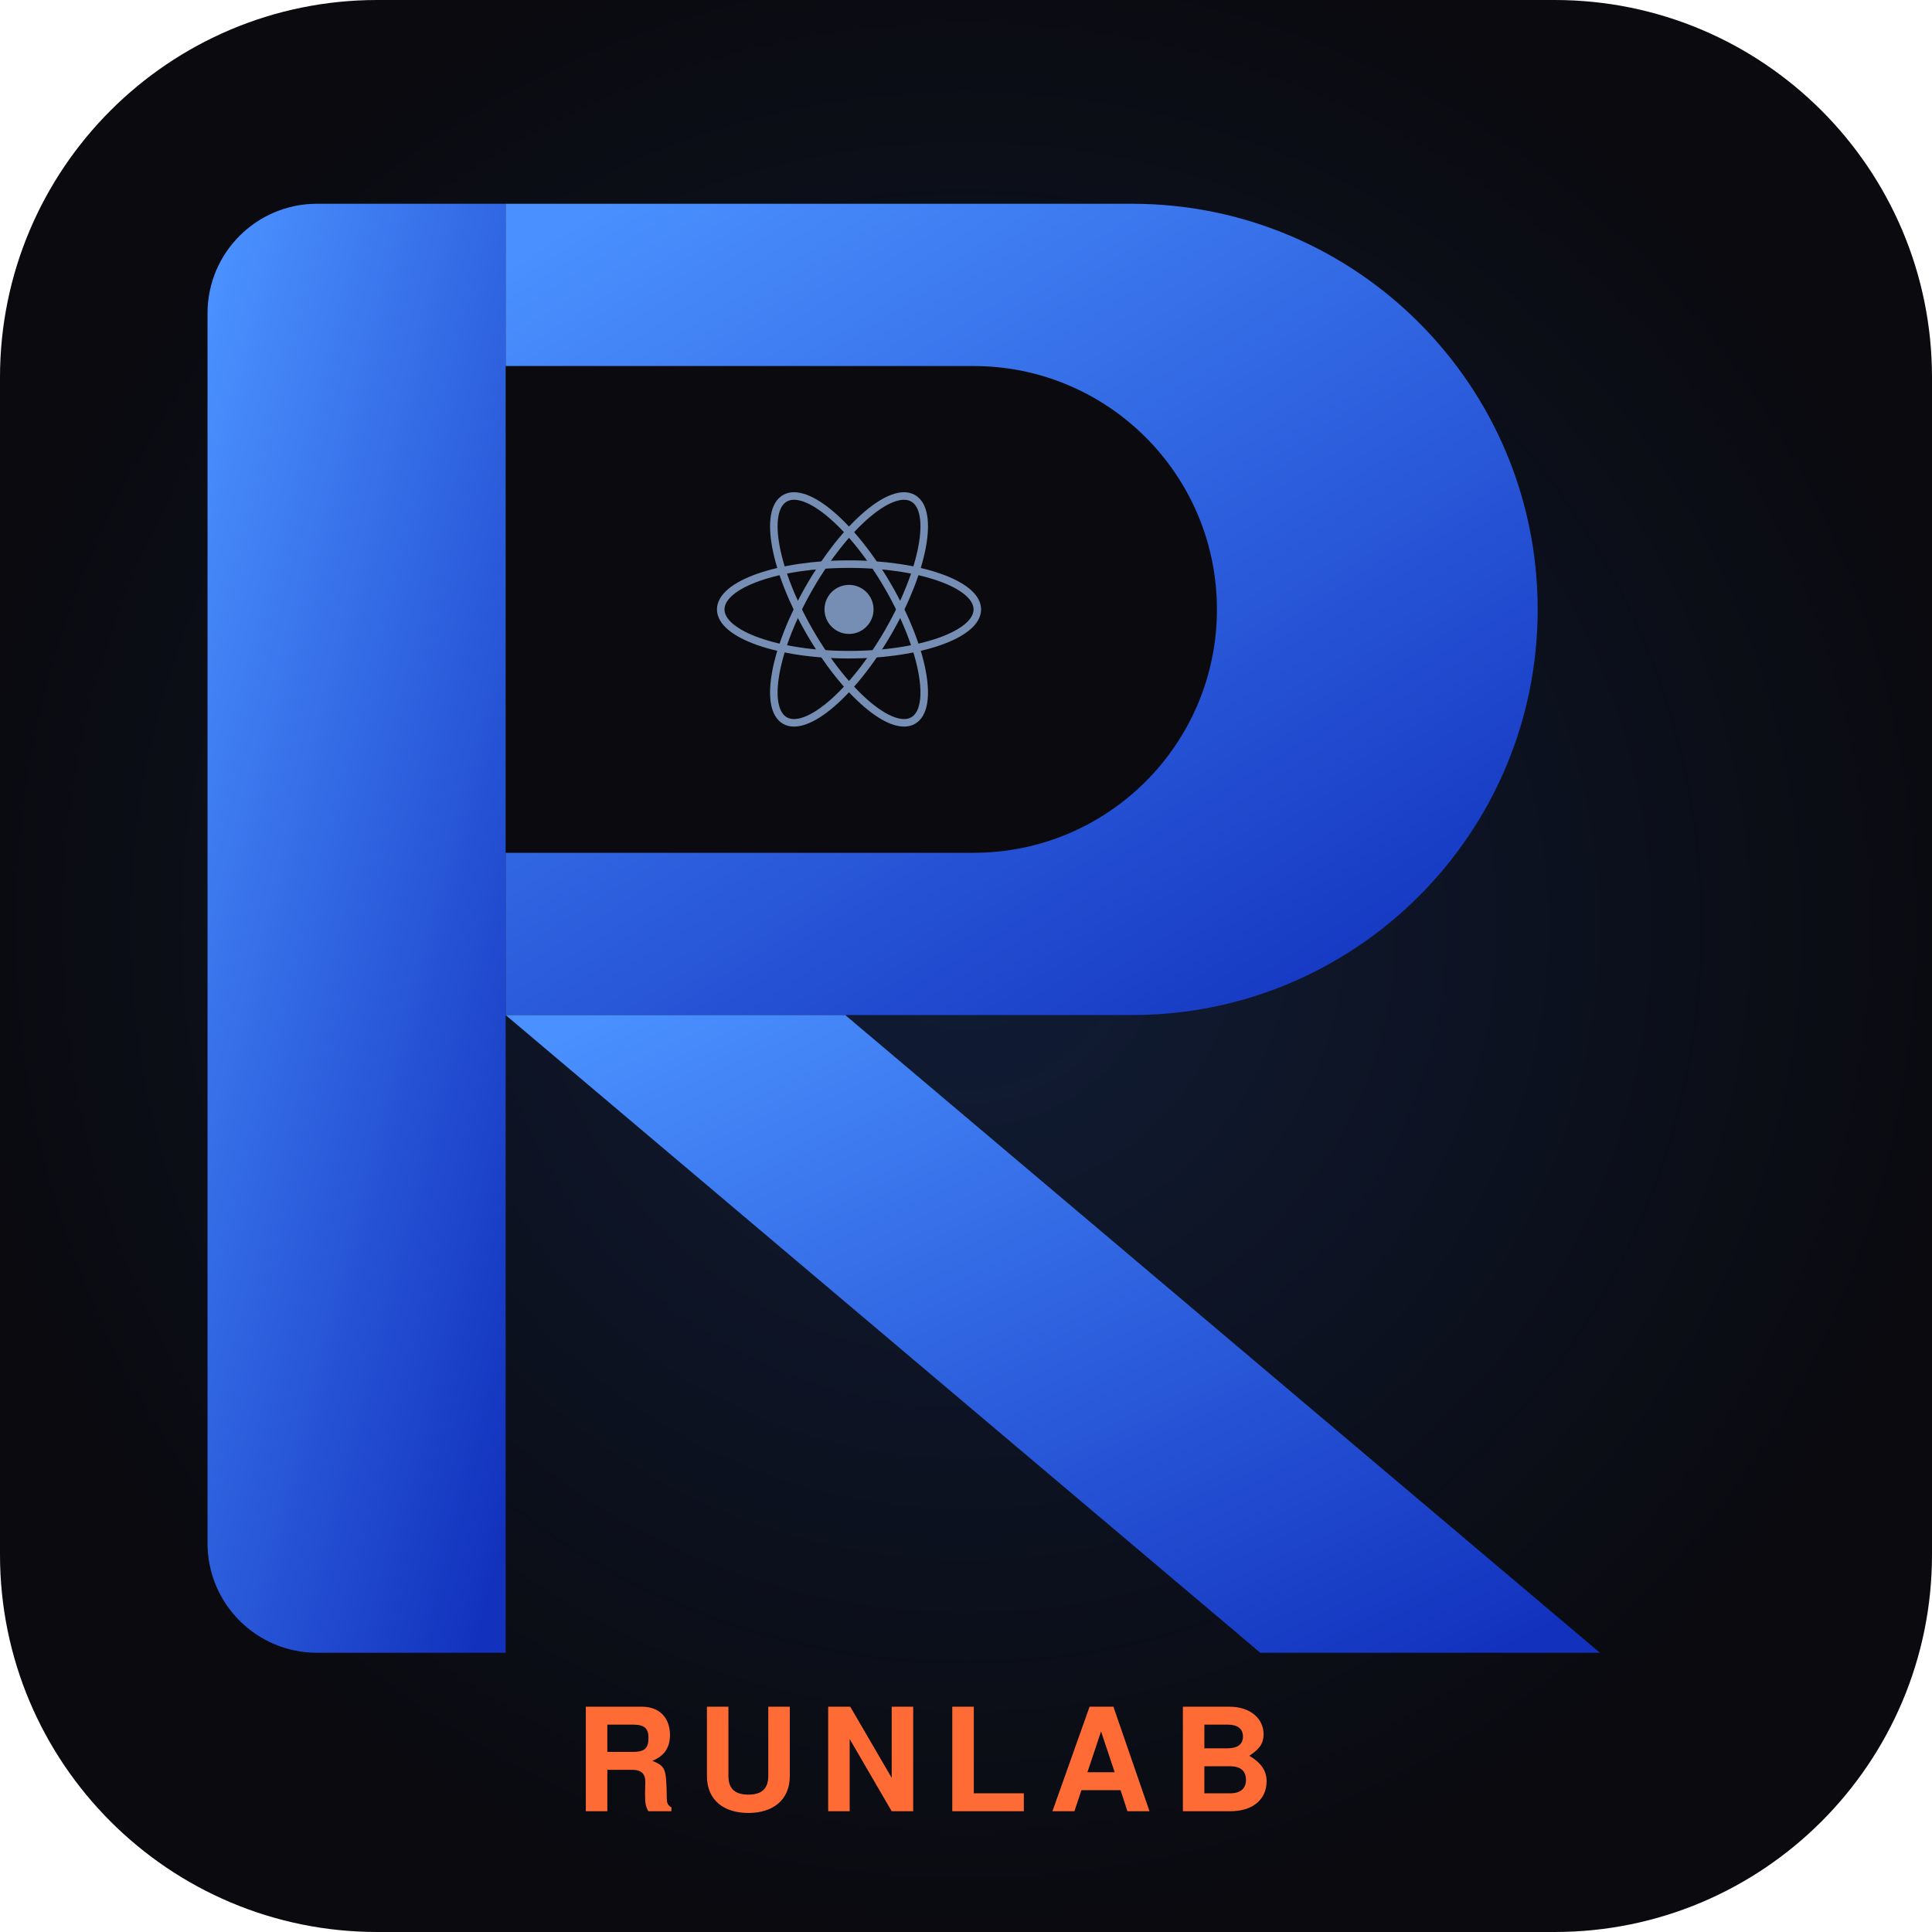
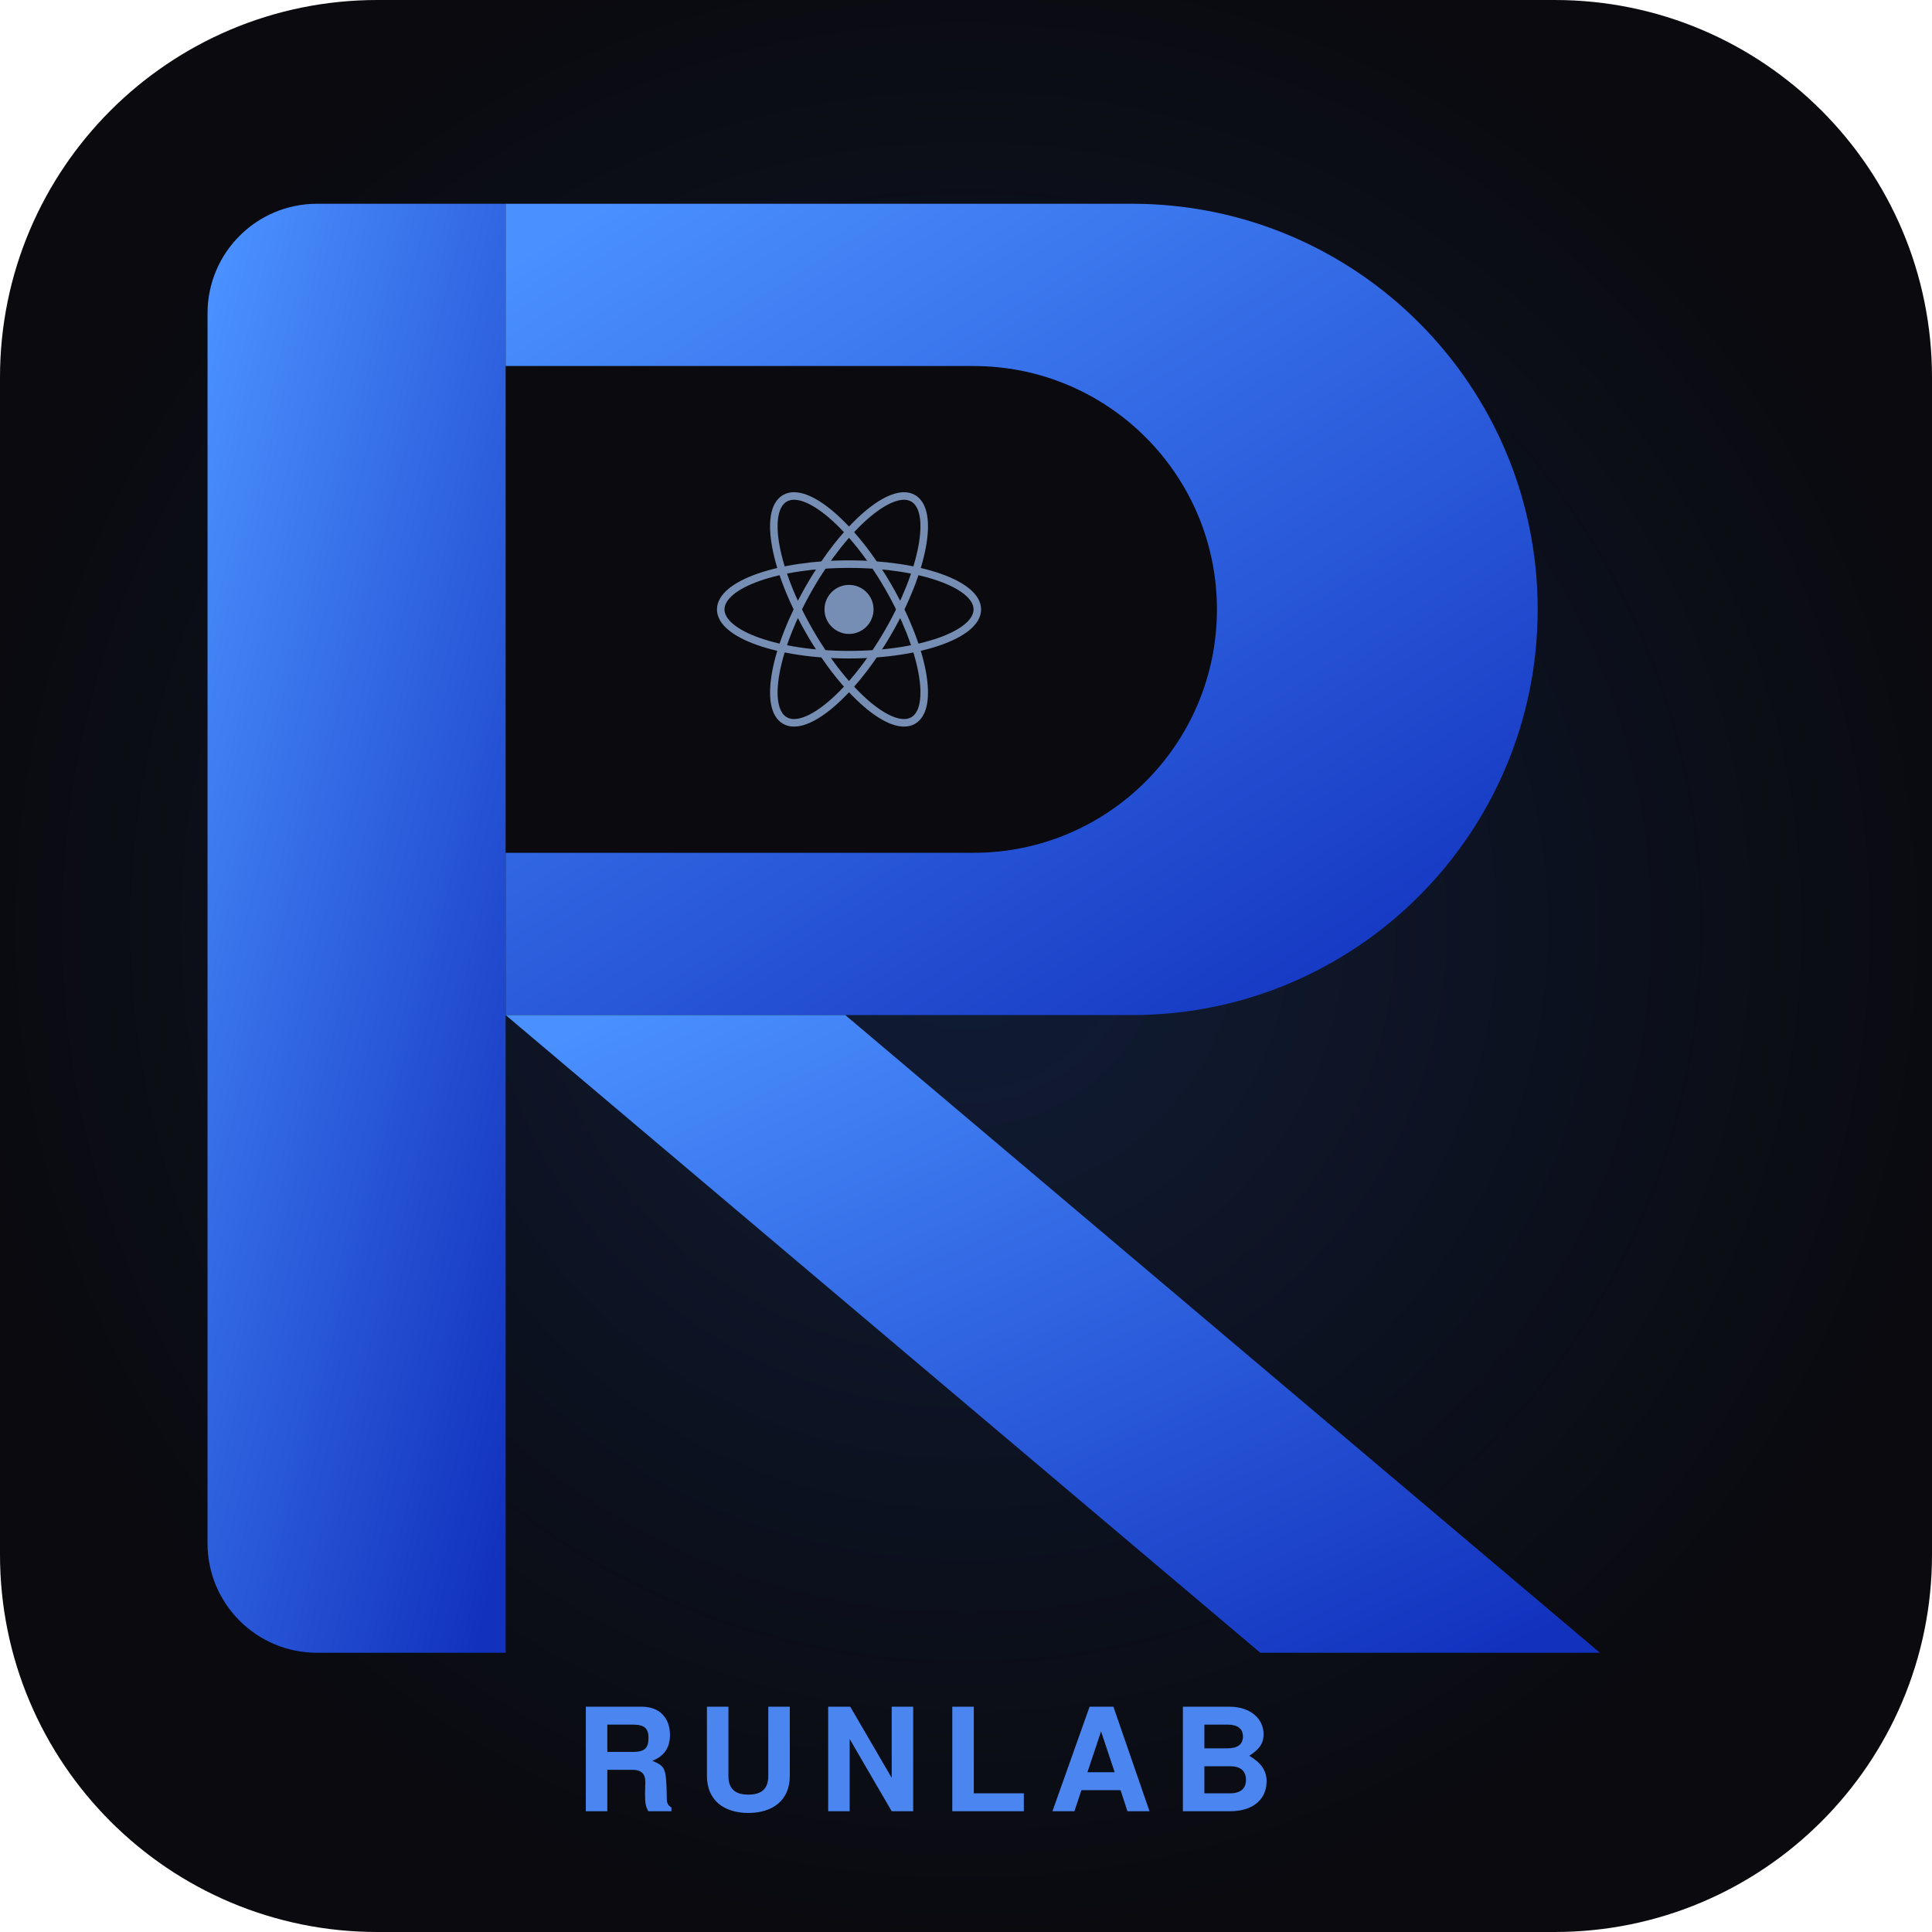
<svg xmlns="http://www.w3.org/2000/svg" viewBox="0 0 1024 1024" width="1024" height="1024">
  <defs>
    <linearGradient id="lg" x1="10%" y1="0%" x2="90%" y2="100%">
      <stop offset="0%" stop-color="#4A90FF" />
      <stop offset="100%" stop-color="#1232BE" />
    </linearGradient>
    <radialGradient id="bg-glow" cx="50%" cy="48%" r="52%">
      <stop offset="0%" stop-color="#2D6FE8" stop-opacity="0.18" />
      <stop offset="100%" stop-color="#2D6FE8" stop-opacity="0" />
    </radialGradient>
  </defs>
  <rect width="1024" height="1024" rx="200" fill="#0A0A0F" />
  <rect width="1024" height="1024" rx="200" fill="url(#bg-glow)" />
  <path d="M 168,108 A 58,58 0 0,0 110,166            L 110,818            A 58,58 0 0,0 168,876            L 268,876 L 268,108 Z" fill="url(#lg)" />
  <path d="M 268,108 L 600,108            A 215,215 0 0,1 600,538            L 268,538 Z" fill="url(#lg)" />
  <path d="M 268,194 L 516,194            A 129,129 0 0,1 516,452            L 268,452 Z" fill="#0A0A0F" />
  <polygon points="268,538 448,538 848,876 668,876" fill="url(#lg)" />
  <g transform="translate(450, 323)" opacity="0.68">
    <circle cx="0" cy="0" r="13" fill="#A8CCFF" />
    <ellipse cx="0" cy="0" rx="68" ry="24" fill="none" stroke="#A8CCFF" stroke-width="4" transform="rotate(0)" />
    <ellipse cx="0" cy="0" rx="68" ry="24" fill="none" stroke="#A8CCFF" stroke-width="4" transform="rotate(60)" />
    <ellipse cx="0" cy="0" rx="68" ry="24" fill="none" stroke="#A8CCFF" stroke-width="4" transform="rotate(120)" />
  </g>
-   <text x="490" y="960" text-anchor="middle" font-family="'Arial Black', 'Impact', 'Helvetica Neue', sans-serif" font-weight="900" font-size="76" letter-spacing="10" fill="#FF6B35">RUNLAB</text>
+   <text x="490" y="960" text-anchor="middle" font-family="'Arial Black', 'Impact', 'Helvetica Neue', sans-serif" font-weight="900" font-size="76" letter-spacing="10" fill="#4A85F0">RUNLAB</text>
</svg>
